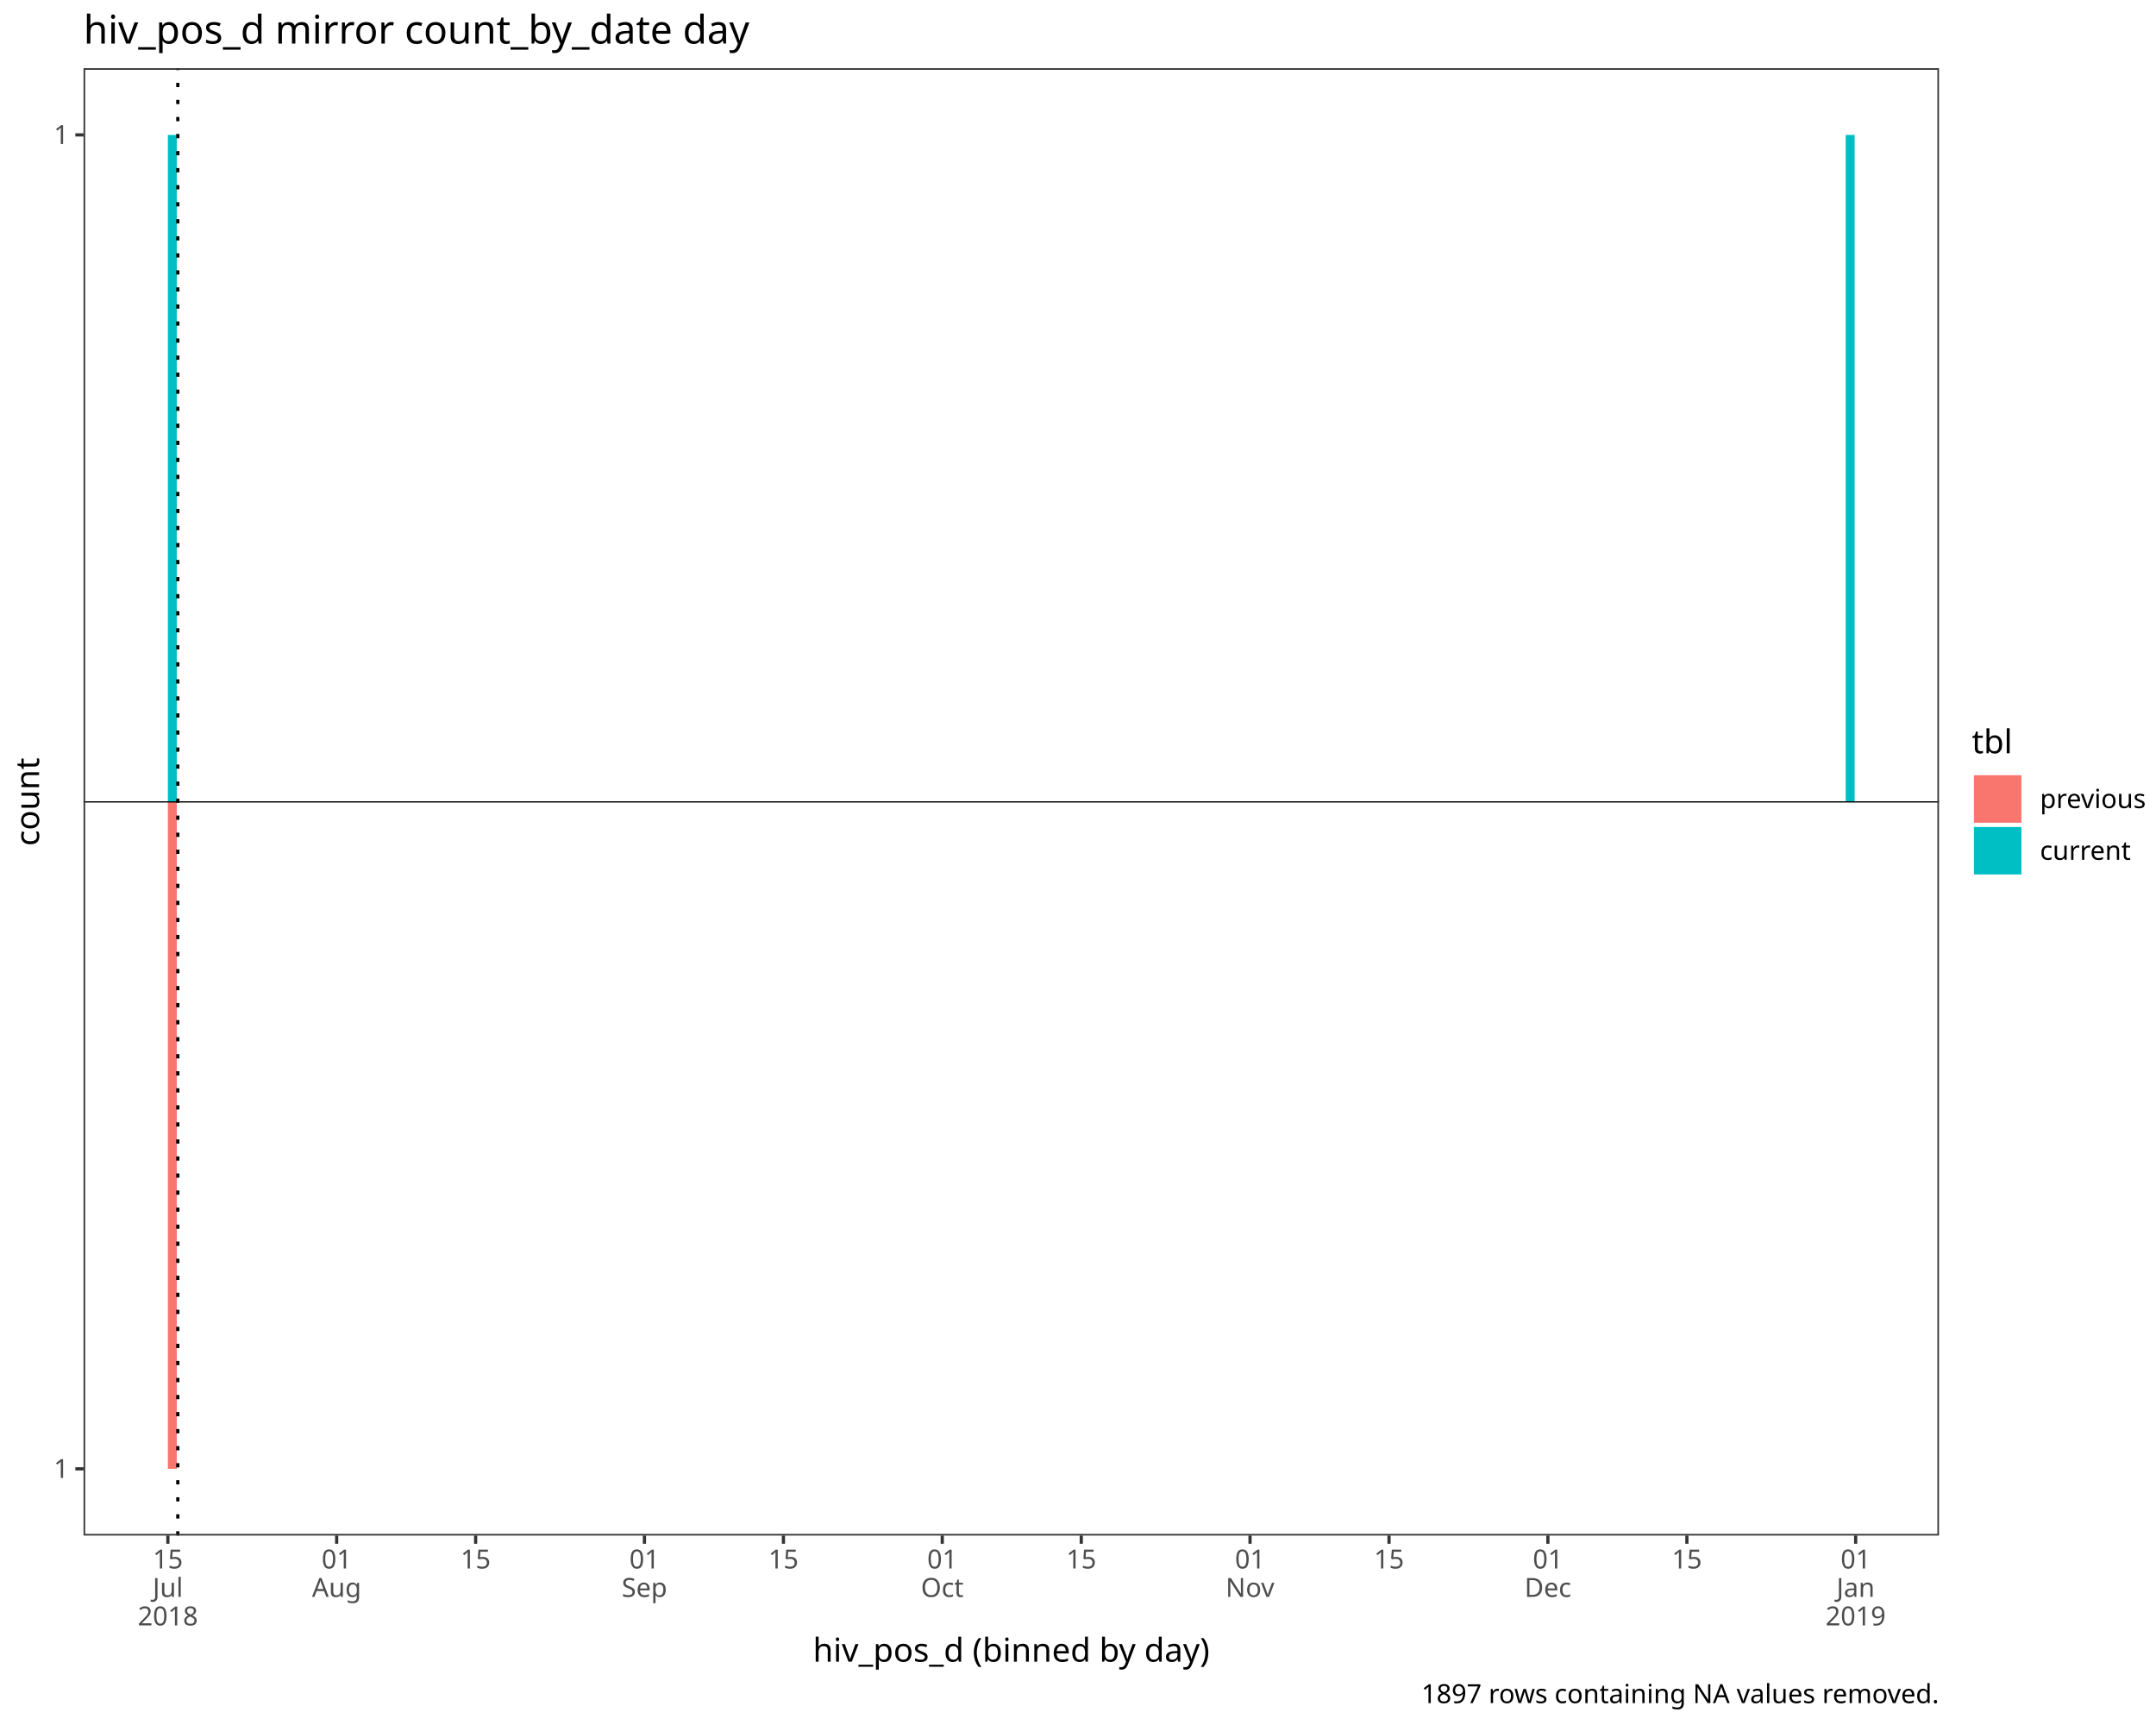
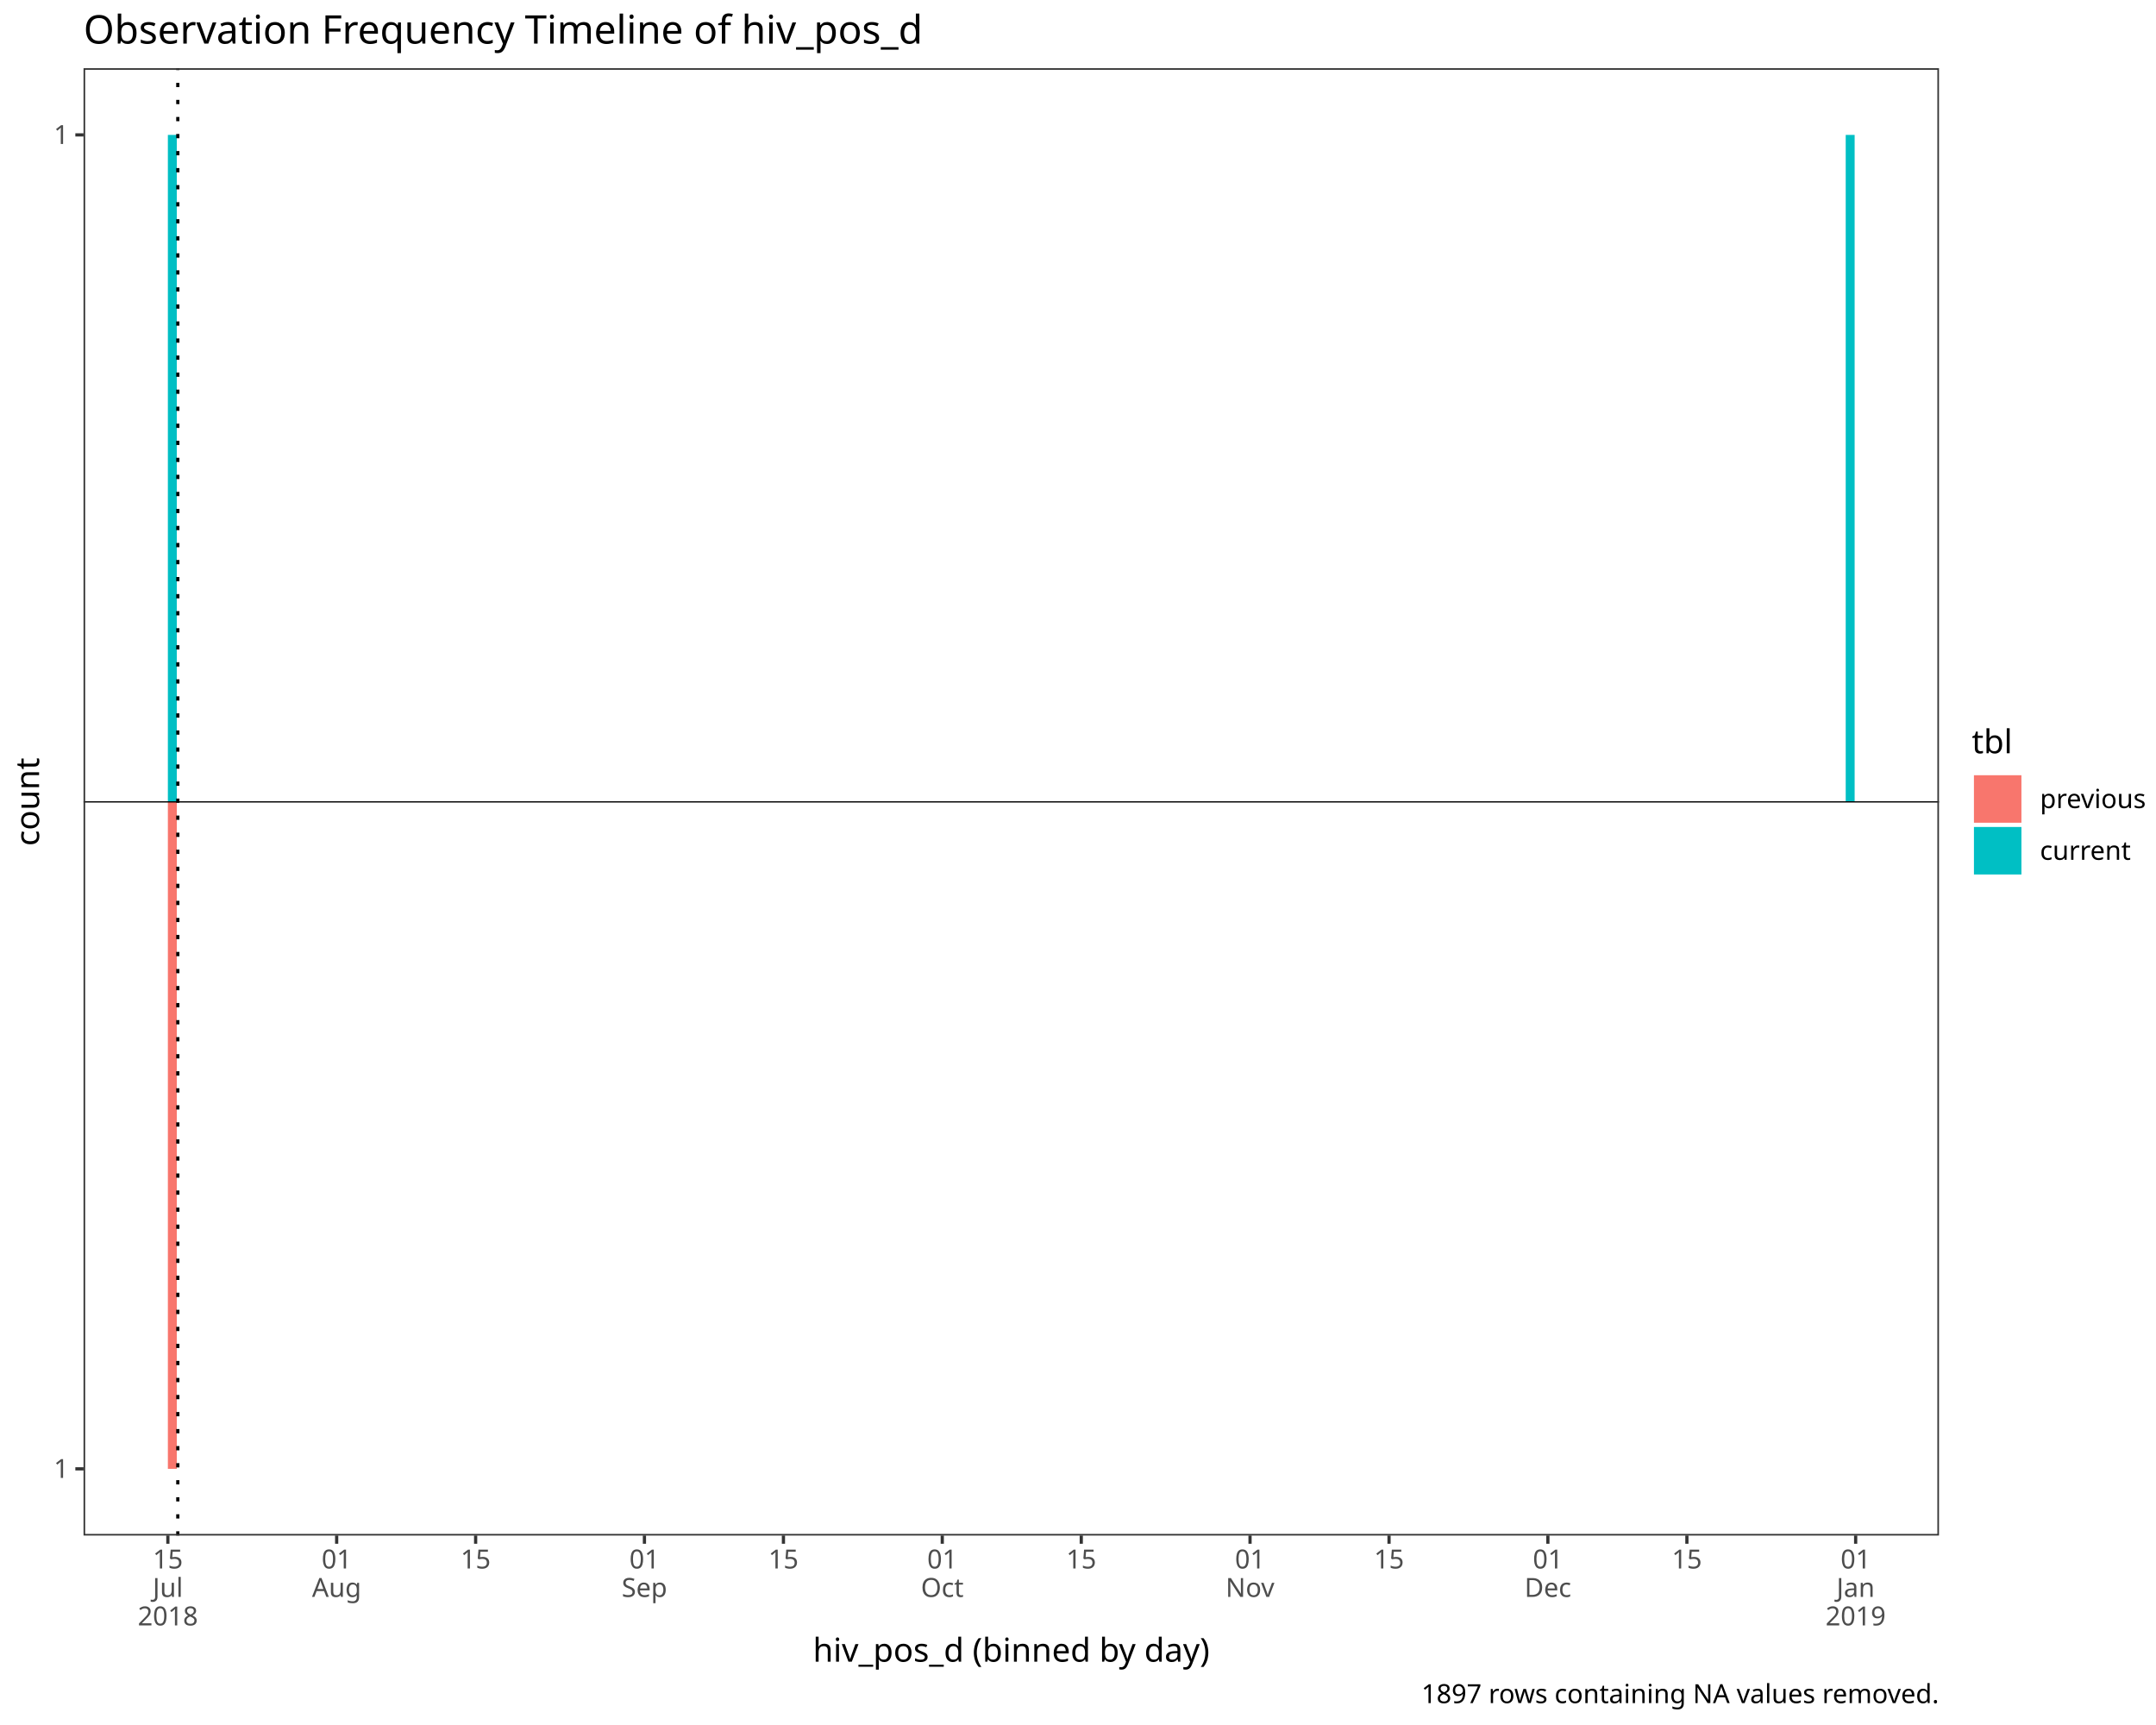
<svg xmlns="http://www.w3.org/2000/svg" class="svglite" data-engine-version="2.0" width="720.00pt" height="576.00pt" viewBox="0 0 720.00 576.00">
  <defs>
    <style type="text/css">
    .svglite line, .svglite polyline, .svglite polygon, .svglite path, .svglite rect, .svglite circle {
      fill: none;
      stroke: #000000;
      stroke-linecap: round;
      stroke-linejoin: round;
      stroke-miterlimit: 10.00;
    }
  </style>
  </defs>
  <rect width="100%" height="100%" style="stroke: none; fill: #FFFFFF;" />
  <defs>
    <clipPath id="cpMC4wMHw3MjAuMDB8MC4wMHw1NzYuMDA=">
      <rect x="0.00" y="0.00" width="720.00" height="576.00" />
    </clipPath>
  </defs>
  <g clip-path="url(#cpMC4wMHw3MjAuMDB8MC4wMHw1NzYuMDA=)">
    <rect x="0.00" y="0.00" width="720.00" height="576.00" style="stroke-width: 1.07; stroke: #FFFFFF; fill: #FFFFFF;" />
  </g>
  <defs>
    <clipPath id="cpMjcuOTB8NjQ3LjUzfDIyLjc4fDUxMi43NA==">
      <rect x="27.90" y="22.78" width="619.63" height="489.96" />
    </clipPath>
  </defs>
  <g clip-path="url(#cpMjcuOTB8NjQ3LjUzfDIyLjc4fDUxMi43NA==)">
    <rect x="27.90" y="22.78" width="619.63" height="489.96" style="stroke-width: 1.07; stroke: none; fill: #FFFFFF;" />
    <rect x="56.06" y="267.76" width="2.98" height="222.71" style="stroke-width: 1.07; stroke: none; stroke-linecap: butt; stroke-linejoin: miter; fill: #F8766D;" />
    <rect x="56.06" y="45.05" width="2.98" height="222.71" style="stroke-width: 1.07; stroke: none; stroke-linecap: butt; stroke-linejoin: miter; fill: #00BFC4;" />
    <rect x="616.38" y="45.05" width="2.98" height="222.71" style="stroke-width: 1.07; stroke: none; stroke-linecap: butt; stroke-linejoin: miter; fill: #00BFC4;" />
    <line x1="27.90" y1="267.76" x2="647.53" y2="267.76" style="stroke-width: 0.43; stroke-linecap: butt;" />
    <line x1="59.38" y1="512.74" x2="59.38" y2="22.78" style="stroke-width: 1.07; stroke-dasharray: 1.42,4.27; stroke-linecap: butt;" />
    <rect x="27.90" y="22.78" width="619.63" height="489.96" style="stroke-width: 1.07; stroke: #333333;" />
  </g>
  <g clip-path="url(#cpMC4wMHw3MjAuMDB8MC4wMHw1NzYuMDA=)">
    <text x="22.97" y="493.50" text-anchor="end" style="font-size: 8.80px; fill: #4D4D4D; font-family: sans;" textLength="4.89px" lengthAdjust="spacingAndGlyphs">1</text>
    <text x="22.97" y="48.08" text-anchor="end" style="font-size: 8.80px; fill: #4D4D4D; font-family: sans;" textLength="4.89px" lengthAdjust="spacingAndGlyphs">1</text>
    <polyline points="25.16,490.47 27.90,490.47 " style="stroke-width: 1.07; stroke: #333333; stroke-linecap: butt;" />
    <polyline points="25.16,45.05 27.90,45.05 " style="stroke-width: 1.07; stroke: #333333; stroke-linecap: butt;" />
    <polyline points="56.06,515.48 56.06,512.74 " style="stroke-width: 1.07; stroke: #333333; stroke-linecap: butt;" />
    <polyline points="112.43,515.48 112.43,512.74 " style="stroke-width: 1.07; stroke: #333333; stroke-linecap: butt;" />
    <polyline points="158.84,515.48 158.84,512.74 " style="stroke-width: 1.07; stroke: #333333; stroke-linecap: butt;" />
    <polyline points="215.21,515.48 215.21,512.74 " style="stroke-width: 1.07; stroke: #333333; stroke-linecap: butt;" />
    <polyline points="261.63,515.48 261.63,512.74 " style="stroke-width: 1.07; stroke: #333333; stroke-linecap: butt;" />
    <polyline points="314.67,515.48 314.67,512.74 " style="stroke-width: 1.07; stroke: #333333; stroke-linecap: butt;" />
    <polyline points="361.09,515.48 361.09,512.74 " style="stroke-width: 1.07; stroke: #333333; stroke-linecap: butt;" />
    <polyline points="417.45,515.48 417.45,512.74 " style="stroke-width: 1.07; stroke: #333333; stroke-linecap: butt;" />
    <polyline points="463.87,515.48 463.87,512.74 " style="stroke-width: 1.07; stroke: #333333; stroke-linecap: butt;" />
    <polyline points="516.92,515.48 516.92,512.74 " style="stroke-width: 1.07; stroke: #333333; stroke-linecap: butt;" />
    <polyline points="563.34,515.48 563.34,512.74 " style="stroke-width: 1.07; stroke: #333333; stroke-linecap: butt;" />
    <polyline points="619.70,515.48 619.70,512.74 " style="stroke-width: 1.07; stroke: #333333; stroke-linecap: butt;" />
    <text x="56.06" y="523.73" text-anchor="middle" style="font-size: 8.80px; fill: #4D4D4D; font-family: sans;" textLength="9.79px" lengthAdjust="spacingAndGlyphs">15</text>
    <text x="56.06" y="533.23" text-anchor="middle" style="font-size: 8.80px; fill: #4D4D4D; font-family: sans;" textLength="11.25px" lengthAdjust="spacingAndGlyphs">Jul</text>
    <text x="56.06" y="542.74" text-anchor="middle" style="font-size: 8.80px; fill: #4D4D4D; font-family: sans;" textLength="19.58px" lengthAdjust="spacingAndGlyphs">2018</text>
    <text x="112.43" y="523.73" text-anchor="middle" style="font-size: 8.80px; fill: #4D4D4D; font-family: sans;" textLength="9.79px" lengthAdjust="spacingAndGlyphs">01</text>
    <text x="112.43" y="533.23" text-anchor="middle" style="font-size: 8.80px; fill: #4D4D4D; font-family: sans;" textLength="15.66px" lengthAdjust="spacingAndGlyphs">Aug</text>
    <text x="158.84" y="523.73" text-anchor="middle" style="font-size: 8.80px; fill: #4D4D4D; font-family: sans;" textLength="9.79px" lengthAdjust="spacingAndGlyphs">15</text>
    <text x="215.21" y="523.73" text-anchor="middle" style="font-size: 8.80px; fill: #4D4D4D; font-family: sans;" textLength="9.79px" lengthAdjust="spacingAndGlyphs">01</text>
    <text x="215.21" y="533.23" text-anchor="middle" style="font-size: 8.80px; fill: #4D4D4D; font-family: sans;" textLength="15.66px" lengthAdjust="spacingAndGlyphs">Sep</text>
    <text x="261.63" y="523.73" text-anchor="middle" style="font-size: 8.80px; fill: #4D4D4D; font-family: sans;" textLength="9.79px" lengthAdjust="spacingAndGlyphs">15</text>
    <text x="314.67" y="523.73" text-anchor="middle" style="font-size: 8.80px; fill: #4D4D4D; font-family: sans;" textLength="9.79px" lengthAdjust="spacingAndGlyphs">01</text>
    <text x="314.67" y="533.23" text-anchor="middle" style="font-size: 8.80px; fill: #4D4D4D; font-family: sans;" textLength="13.70px" lengthAdjust="spacingAndGlyphs">Oct</text>
    <text x="361.09" y="523.73" text-anchor="middle" style="font-size: 8.80px; fill: #4D4D4D; font-family: sans;" textLength="9.79px" lengthAdjust="spacingAndGlyphs">15</text>
    <text x="417.45" y="523.73" text-anchor="middle" style="font-size: 8.80px; fill: #4D4D4D; font-family: sans;" textLength="9.79px" lengthAdjust="spacingAndGlyphs">01</text>
    <text x="417.45" y="533.23" text-anchor="middle" style="font-size: 8.80px; fill: #4D4D4D; font-family: sans;" textLength="15.66px" lengthAdjust="spacingAndGlyphs">Nov</text>
    <text x="463.87" y="523.73" text-anchor="middle" style="font-size: 8.80px; fill: #4D4D4D; font-family: sans;" textLength="9.79px" lengthAdjust="spacingAndGlyphs">15</text>
    <text x="516.92" y="523.73" text-anchor="middle" style="font-size: 8.80px; fill: #4D4D4D; font-family: sans;" textLength="9.79px" lengthAdjust="spacingAndGlyphs">01</text>
    <text x="516.92" y="533.23" text-anchor="middle" style="font-size: 8.80px; fill: #4D4D4D; font-family: sans;" textLength="15.66px" lengthAdjust="spacingAndGlyphs">Dec</text>
    <text x="563.34" y="523.73" text-anchor="middle" style="font-size: 8.80px; fill: #4D4D4D; font-family: sans;" textLength="9.79px" lengthAdjust="spacingAndGlyphs">15</text>
    <text x="619.70" y="523.73" text-anchor="middle" style="font-size: 8.80px; fill: #4D4D4D; font-family: sans;" textLength="9.79px" lengthAdjust="spacingAndGlyphs">01</text>
    <text x="619.70" y="533.23" text-anchor="middle" style="font-size: 8.80px; fill: #4D4D4D; font-family: sans;" textLength="14.19px" lengthAdjust="spacingAndGlyphs">Jan</text>
    <text x="619.70" y="542.74" text-anchor="middle" style="font-size: 8.80px; fill: #4D4D4D; font-family: sans;" textLength="19.58px" lengthAdjust="spacingAndGlyphs">2019</text>
    <text x="337.72" y="554.87" text-anchor="middle" style="font-size: 11.00px; font-family: sans;" textLength="129.05px" lengthAdjust="spacingAndGlyphs">hiv_pos_d (binned by day)</text>
    <text transform="translate(13.05,267.76) rotate(-90)" text-anchor="middle" style="font-size: 11.00px; font-family: sans;" textLength="26.91px" lengthAdjust="spacingAndGlyphs">count</text>
    <rect x="658.49" y="242.82" width="56.03" height="49.89" style="stroke-width: 1.07; stroke: none; fill: #FFFFFF;" />
    <text x="658.49" y="251.53" style="font-size: 11.00px; font-family: sans;" textLength="11.62px" lengthAdjust="spacingAndGlyphs">tbl</text>
    <rect x="658.49" y="258.15" width="17.28" height="17.28" style="stroke-width: 1.07; stroke: none; fill: #FFFFFF;" />
    <rect x="659.20" y="258.86" width="15.86" height="15.86" style="stroke-width: 1.07; stroke: none; stroke-linecap: butt; stroke-linejoin: miter; fill: #F8766D;" />
    <rect x="658.49" y="275.43" width="17.28" height="17.28" style="stroke-width: 1.07; stroke: none; fill: #FFFFFF;" />
    <rect x="659.20" y="276.14" width="15.86" height="15.86" style="stroke-width: 1.07; stroke: none; stroke-linecap: butt; stroke-linejoin: miter; fill: #00BFC4;" />
    <text x="681.25" y="269.82" style="font-size: 8.80px; font-family: sans;" textLength="33.27px" lengthAdjust="spacingAndGlyphs">previous</text>
    <text x="681.25" y="287.10" style="font-size: 8.80px; font-family: sans;" textLength="27.39px" lengthAdjust="spacingAndGlyphs">current</text>
-     <text x="27.90" y="14.56" style="font-size: 13.20px; font-family: sans;" textLength="213.56px" lengthAdjust="spacingAndGlyphs">hiv_pos_d mirror count_by_date day</text>
+     <text x="27.90" y="14.56" style="font-size: 13.20px; font-family: sans;" textLength="269.31px" lengthAdjust="spacingAndGlyphs">Observation Frequency Timeline of hiv_pos_d</text>
    <text x="647.53" y="568.69" text-anchor="end" style="font-size: 8.80px; font-family: sans;" textLength="164.87px" lengthAdjust="spacingAndGlyphs">1897 rows containing NA values removed.</text>
  </g>
</svg>
